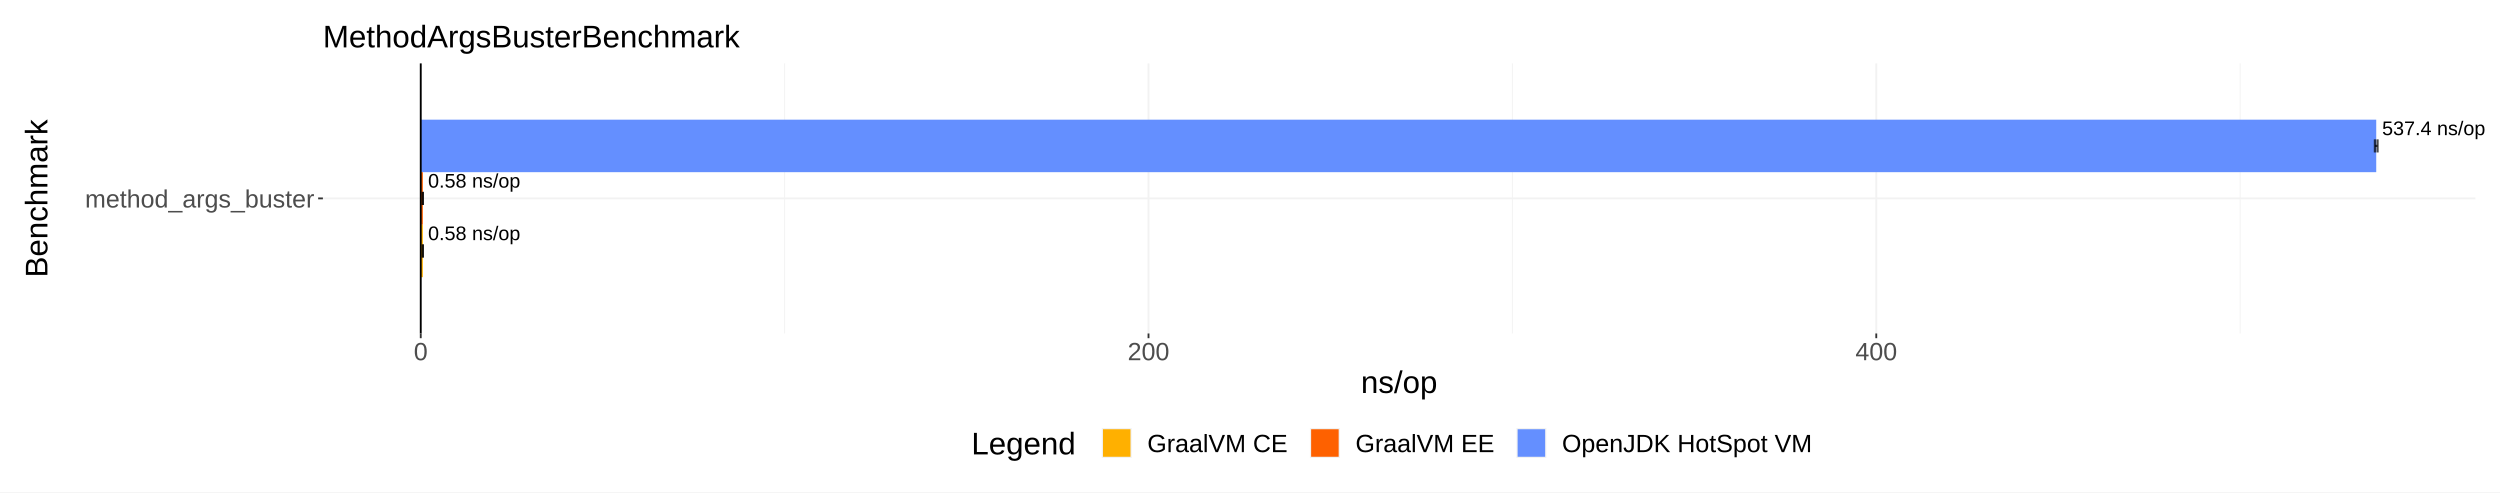
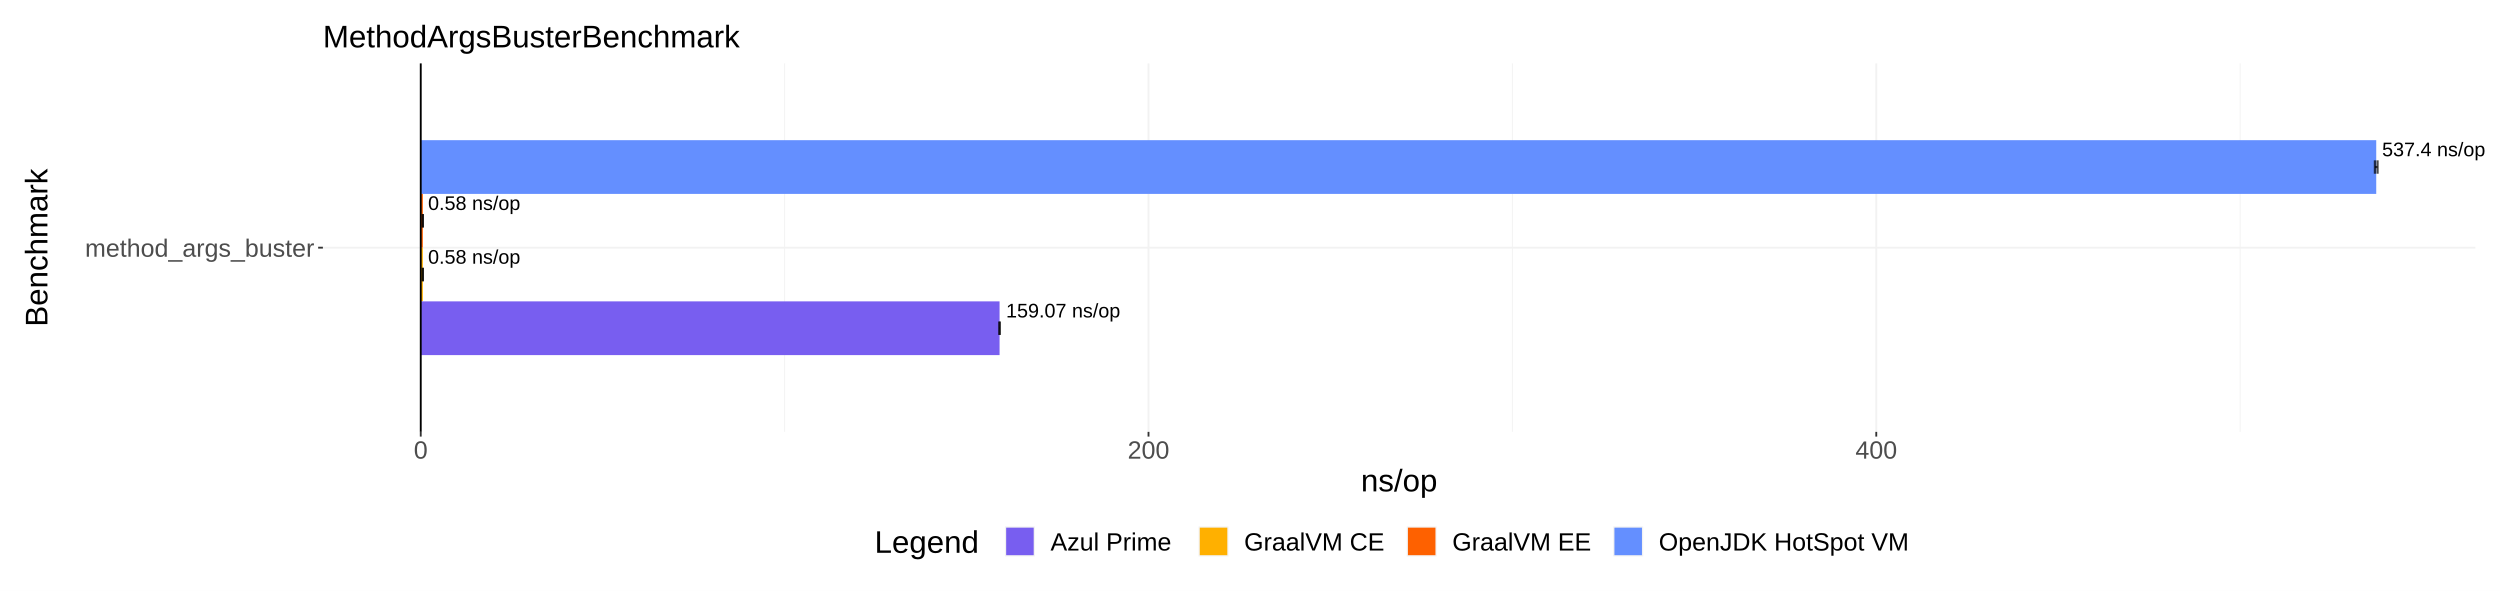
- <svg xmlns="http://www.w3.org/2000/svg" class="svglite" width="1440.00pt" height="283.46pt" viewBox="0 0 1440.00 283.46">
+ <svg xmlns="http://www.w3.org/2000/svg" class="svglite" width="1440.00pt" height="340.16pt" viewBox="0 0 1440.00 340.16">
  <defs>
    <style type="text/css">
    .svglite line, .svglite polyline, .svglite polygon, .svglite path, .svglite rect, .svglite circle {
      fill: none;
      stroke: #000000;
      stroke-linecap: round;
      stroke-linejoin: round;
      stroke-miterlimit: 10.00;
    }
    .svglite text {
      white-space: pre;
    }
  </style>
  </defs>
  <rect width="100%" height="100%" style="stroke: none; fill: #FFFFFF;" />
  <defs>
-     <clipPath id="cpMC4wMHwxNDQwLjAwfDAuMDB8MjgzLjQ2">
-       <rect x="0.00" y="0.00" width="1440.00" height="283.46" />
+     <clipPath id="cpMC4wMHwxNDQwLjAwfDAuMDB8MzQwLjE2">
+       <rect x="0.00" y="0.00" width="1440.00" height="340.16" />
    </clipPath>
  </defs>
-   <g clip-path="url(#cpMC4wMHwxNDQwLjAwfDAuMDB8MjgzLjQ2)">
-     <rect x="0.00" y="0.00" width="1440.00" height="283.46" style="stroke-width: 1.07; stroke: #FFFFFF; fill: #FFFFFF;" />
-     <rect x="185.99" y="36.52" width="1239.84" height="155.54" style="stroke-width: 1.07; stroke: none;" />
-     <polyline points="451.94,192.07 451.94,36.52 " style="stroke-width: 0.53; stroke: #F2F2F2; stroke-linecap: butt;" />
-     <polyline points="871.13,192.07 871.13,36.52 " style="stroke-width: 0.53; stroke: #F2F2F2; stroke-linecap: butt;" />
-     <polyline points="1290.32,192.07 1290.32,36.52 " style="stroke-width: 0.53; stroke: #F2F2F2; stroke-linecap: butt;" />
-     <polyline points="185.99,114.29 1425.83,114.29 " style="stroke-width: 1.07; stroke: #F2F2F2; stroke-linecap: butt;" />
-     <polyline points="242.35,192.07 242.35,36.52 " style="stroke-width: 1.07; stroke: #F2F2F2; stroke-linecap: butt;" />
-     <polyline points="661.54,192.07 661.54,36.52 " style="stroke-width: 1.07; stroke: #F2F2F2; stroke-linecap: butt;" />
-     <polyline points="1080.73,192.07 1080.73,36.52 " style="stroke-width: 1.07; stroke: #F2F2F2; stroke-linecap: butt;" />
-     <rect x="242.35" y="68.93" width="1126.36" height="30.24" style="stroke-width: 1.07; stroke: none; stroke-linecap: butt; stroke-linejoin: miter; fill: #648FFF;" />
-     <rect x="242.35" y="129.42" width="1.22" height="30.24" style="stroke-width: 1.07; stroke: none; stroke-linecap: butt; stroke-linejoin: miter; fill: #FFB000;" />
-     <rect x="242.35" y="99.17" width="1.22" height="30.24" style="stroke-width: 1.07; stroke: none; stroke-linecap: butt; stroke-linejoin: miter; fill: #FE6100;" />
-     <text x="1372.08" y="77.83" style="font-size: 11.38px; font-family: &quot;Liberation Sans&quot;;" textLength="67.32px" lengthAdjust="spacingAndGlyphs">537.4 ns/op</text>
-     <text x="246.57" y="138.32" style="font-size: 11.38px; font-family: &quot;Liberation Sans&quot;;" textLength="60.08px" lengthAdjust="spacingAndGlyphs">0.58 ns/op</text>
-     <text x="246.57" y="108.07" style="font-size: 11.38px; font-family: &quot;Liberation Sans&quot;;" textLength="60.08px" lengthAdjust="spacingAndGlyphs">0.58 ns/op</text>
-     <polyline points="1369.47,87.83 1369.47,80.27 " style="stroke-width: 1.28; stroke: #000000; stroke-opacity: 0.70; stroke-linecap: butt;" />
-     <polyline points="1369.47,84.05 1367.95,84.05 " style="stroke-width: 1.28; stroke: #000000; stroke-opacity: 0.70; stroke-linecap: butt;" />
-     <polyline points="1367.95,87.83 1367.95,80.27 " style="stroke-width: 1.28; stroke: #000000; stroke-opacity: 0.70; stroke-linecap: butt;" />
-     <polyline points="243.56,148.32 243.56,140.76 " style="stroke-width: 1.28; stroke: #000000; stroke-opacity: 0.70; stroke-linecap: butt;" />
-     <polyline points="243.56,144.54 243.56,144.54 " style="stroke-width: 1.28; stroke: #000000; stroke-opacity: 0.70; stroke-linecap: butt;" />
-     <polyline points="243.56,148.32 243.56,140.76 " style="stroke-width: 1.28; stroke: #000000; stroke-opacity: 0.70; stroke-linecap: butt;" />
-     <polyline points="243.56,118.08 243.56,110.51 " style="stroke-width: 1.28; stroke: #000000; stroke-opacity: 0.70; stroke-linecap: butt;" />
-     <polyline points="243.56,114.29 243.56,114.29 " style="stroke-width: 1.28; stroke: #000000; stroke-opacity: 0.70; stroke-linecap: butt;" />
-     <polyline points="243.56,118.08 243.56,110.51 " style="stroke-width: 1.28; stroke: #000000; stroke-opacity: 0.70; stroke-linecap: butt;" />
-     <line x1="242.35" y1="192.07" x2="242.35" y2="36.52" style="stroke-width: 1.07; stroke-linecap: butt;" />
-     <text x="181.06" y="119.54" text-anchor="end" style="font-size: 14.40px;fill: #4D4D4D; font-family: &quot;Liberation Sans&quot;;" textLength="147.28px" lengthAdjust="spacingAndGlyphs">method_args_buster</text>
-     <polyline points="183.25,114.29 185.99,114.29 " style="stroke-width: 1.07; stroke: #333333; stroke-linecap: butt;" />
-     <polyline points="242.35,194.81 242.35,192.07 " style="stroke-width: 1.07; stroke: #333333; stroke-linecap: butt;" />
-     <polyline points="661.54,194.81 661.54,192.07 " style="stroke-width: 1.07; stroke: #333333; stroke-linecap: butt;" />
-     <polyline points="1080.73,194.81 1080.73,192.07 " style="stroke-width: 1.07; stroke: #333333; stroke-linecap: butt;" />
-     <text x="242.35" y="207.49" text-anchor="middle" style="font-size: 14.40px;fill: #4D4D4D; font-family: &quot;Liberation Sans&quot;;" textLength="9.16px" lengthAdjust="spacingAndGlyphs">0</text>
-     <text x="661.54" y="207.49" text-anchor="middle" style="font-size: 14.40px;fill: #4D4D4D; font-family: &quot;Liberation Sans&quot;;" textLength="27.48px" lengthAdjust="spacingAndGlyphs">200</text>
-     <text x="1080.73" y="207.49" text-anchor="middle" style="font-size: 14.40px;fill: #4D4D4D; font-family: &quot;Liberation Sans&quot;;" textLength="27.48px" lengthAdjust="spacingAndGlyphs">400</text>
-     <text x="805.91" y="226.35" text-anchor="middle" style="font-size: 18.00px; font-family: &quot;Liberation Sans&quot;;" textLength="49.28px" lengthAdjust="spacingAndGlyphs">ns/op</text>
-     <text transform="translate(27.30,114.29) rotate(-90)" text-anchor="middle" style="font-size: 18.00px; font-family: &quot;Liberation Sans&quot;;" textLength="102.52px" lengthAdjust="spacingAndGlyphs">Benchmark</text>
-     <rect x="554.04" y="241.05" width="503.74" height="28.24" style="stroke-width: 1.07; stroke: none; fill: #FFFFFF;" />
-     <text x="559.52" y="261.73" style="font-size: 18.00px; font-family: &quot;Liberation Sans&quot;;" textLength="66.12px" lengthAdjust="spacingAndGlyphs">Legend</text>
-     <rect x="634.60" y="246.53" width="17.28" height="17.28" style="stroke-width: 1.07; stroke: none; fill: #F2F2F2;" />
-     <rect x="635.31" y="247.24" width="15.86" height="15.86" style="stroke-width: 1.07; stroke: none; stroke-linecap: butt; stroke-linejoin: miter; fill: #FFB000;" />
-     <rect x="754.50" y="246.53" width="17.28" height="17.28" style="stroke-width: 1.07; stroke: none; fill: #F2F2F2;" />
-     <rect x="755.21" y="247.24" width="15.86" height="15.86" style="stroke-width: 1.07; stroke: none; stroke-linecap: butt; stroke-linejoin: miter; fill: #FE6100;" />
-     <rect x="873.44" y="246.53" width="17.28" height="17.28" style="stroke-width: 1.07; stroke: none; fill: #F2F2F2;" />
-     <rect x="874.15" y="247.24" width="15.86" height="15.86" style="stroke-width: 1.07; stroke: none; stroke-linecap: butt; stroke-linejoin: miter; fill: #648FFF;" />
-     <text x="660.85" y="260.42" style="font-size: 14.40px; font-family: &quot;Liberation Sans&quot;;" textLength="84.69px" lengthAdjust="spacingAndGlyphs">GraalVM CE</text>
-     <text x="780.75" y="260.42" style="font-size: 14.40px; font-family: &quot;Liberation Sans&quot;;" textLength="83.73px" lengthAdjust="spacingAndGlyphs">GraalVM EE</text>
-     <text x="899.69" y="260.42" style="font-size: 14.40px; font-family: &quot;Liberation Sans&quot;;" textLength="152.61px" lengthAdjust="spacingAndGlyphs">OpenJDK HotSpot VM</text>
+   <g clip-path="url(#cpMC4wMHwxNDQwLjAwfDAuMDB8MzQwLjE2)">
+     <rect x="0.00" y="-0" width="1440.00" height="340.16" style="stroke-width: 1.07; stroke: #FFFFFF; fill: #FFFFFF;" />
+     <rect x="185.99" y="36.52" width="1239.84" height="212.24" style="stroke-width: 1.07; stroke: none;" />
+     <polyline points="451.94,248.76 451.94,36.52 " style="stroke-width: 0.53; stroke: #F2F2F2; stroke-linecap: butt;" />
+     <polyline points="871.13,248.76 871.13,36.52 " style="stroke-width: 0.53; stroke: #F2F2F2; stroke-linecap: butt;" />
+     <polyline points="1290.32,248.76 1290.32,36.52 " style="stroke-width: 0.53; stroke: #F2F2F2; stroke-linecap: butt;" />
+     <polyline points="185.99,142.64 1425.83,142.64 " style="stroke-width: 1.07; stroke: #F2F2F2; stroke-linecap: butt;" />
+     <polyline points="242.35,248.76 242.35,36.52 " style="stroke-width: 1.07; stroke: #F2F2F2; stroke-linecap: butt;" />
+     <polyline points="661.54,248.76 661.54,36.52 " style="stroke-width: 1.07; stroke: #F2F2F2; stroke-linecap: butt;" />
+     <polyline points="1080.73,248.76 1080.73,36.52 " style="stroke-width: 1.07; stroke: #F2F2F2; stroke-linecap: butt;" />
+     <rect x="242.35" y="80.74" width="1126.36" height="30.95" style="stroke-width: 1.07; stroke: none; stroke-linecap: butt; stroke-linejoin: miter; fill: #648FFF;" />
+     <rect x="242.35" y="142.64" width="1.22" height="30.95" style="stroke-width: 1.07; stroke: none; stroke-linecap: butt; stroke-linejoin: miter; fill: #FFB000;" />
+     <rect x="242.35" y="111.69" width="1.22" height="30.95" style="stroke-width: 1.07; stroke: none; stroke-linecap: butt; stroke-linejoin: miter; fill: #FE6100;" />
+     <rect x="242.35" y="173.59" width="333.40" height="30.95" style="stroke-width: 1.07; stroke: none; stroke-linecap: butt; stroke-linejoin: miter; fill: #785EF0;" />
+     <text x="1372.08" y="89.99" style="font-size: 11.38px; font-family: &quot;Liberation Sans&quot;;" textLength="67.32px" lengthAdjust="spacingAndGlyphs">537.4 ns/op</text>
+     <text x="246.57" y="151.90" style="font-size: 11.38px; font-family: &quot;Liberation Sans&quot;;" textLength="60.08px" lengthAdjust="spacingAndGlyphs">0.58 ns/op</text>
+     <text x="246.57" y="120.94" style="font-size: 11.38px; font-family: &quot;Liberation Sans&quot;;" textLength="60.08px" lengthAdjust="spacingAndGlyphs">0.58 ns/op</text>
+     <text x="579.48" y="182.85" style="font-size: 11.38px; font-family: &quot;Liberation Sans&quot;;" textLength="74.56px" lengthAdjust="spacingAndGlyphs">159.07 ns/op</text>
+     <polyline points="1369.47,100.08 1369.47,92.35 " style="stroke-width: 1.28; stroke: #000000; stroke-opacity: 0.70; stroke-linecap: butt;" />
+     <polyline points="1369.47,96.21 1367.95,96.21 " style="stroke-width: 1.28; stroke: #000000; stroke-opacity: 0.70; stroke-linecap: butt;" />
+     <polyline points="1367.95,100.08 1367.95,92.35 " style="stroke-width: 1.28; stroke: #000000; stroke-opacity: 0.70; stroke-linecap: butt;" />
+     <polyline points="243.56,161.99 243.56,154.25 " style="stroke-width: 1.28; stroke: #000000; stroke-opacity: 0.70; stroke-linecap: butt;" />
+     <polyline points="243.56,158.12 243.56,158.12 " style="stroke-width: 1.28; stroke: #000000; stroke-opacity: 0.70; stroke-linecap: butt;" />
+     <polyline points="243.56,161.99 243.56,154.25 " style="stroke-width: 1.28; stroke: #000000; stroke-opacity: 0.70; stroke-linecap: butt;" />
+     <polyline points="243.56,131.03 243.56,123.30 " style="stroke-width: 1.28; stroke: #000000; stroke-opacity: 0.70; stroke-linecap: butt;" />
+     <polyline points="243.56,127.17 243.56,127.17 " style="stroke-width: 1.28; stroke: #000000; stroke-opacity: 0.70; stroke-linecap: butt;" />
+     <polyline points="243.56,131.03 243.56,123.30 " style="stroke-width: 1.28; stroke: #000000; stroke-opacity: 0.70; stroke-linecap: butt;" />
+     <polyline points="575.88,192.94 575.88,185.20 " style="stroke-width: 1.28; stroke: #000000; stroke-opacity: 0.70; stroke-linecap: butt;" />
+     <polyline points="575.88,189.07 575.61,189.07 " style="stroke-width: 1.28; stroke: #000000; stroke-opacity: 0.70; stroke-linecap: butt;" />
+     <polyline points="575.61,192.94 575.61,185.20 " style="stroke-width: 1.28; stroke: #000000; stroke-opacity: 0.70; stroke-linecap: butt;" />
+     <line x1="242.35" y1="248.76" x2="242.35" y2="36.52" style="stroke-width: 1.07; stroke-linecap: butt;" />
+     <text x="181.06" y="147.89" text-anchor="end" style="font-size: 14.40px;fill: #4D4D4D; font-family: &quot;Liberation Sans&quot;;" textLength="147.28px" lengthAdjust="spacingAndGlyphs">method_args_buster</text>
+     <polyline points="183.25,142.64 185.99,142.64 " style="stroke-width: 1.07; stroke: #333333; stroke-linecap: butt;" />
+     <polyline points="242.35,251.50 242.35,248.76 " style="stroke-width: 1.07; stroke: #333333; stroke-linecap: butt;" />
+     <polyline points="661.54,251.50 661.54,248.76 " style="stroke-width: 1.07; stroke: #333333; stroke-linecap: butt;" />
+     <polyline points="1080.73,251.50 1080.73,248.76 " style="stroke-width: 1.07; stroke: #333333; stroke-linecap: butt;" />
+     <text x="242.35" y="264.18" text-anchor="middle" style="font-size: 14.40px;fill: #4D4D4D; font-family: &quot;Liberation Sans&quot;;" textLength="9.16px" lengthAdjust="spacingAndGlyphs">0</text>
+     <text x="661.54" y="264.18" text-anchor="middle" style="font-size: 14.40px;fill: #4D4D4D; font-family: &quot;Liberation Sans&quot;;" textLength="27.48px" lengthAdjust="spacingAndGlyphs">200</text>
+     <text x="1080.73" y="264.18" text-anchor="middle" style="font-size: 14.40px;fill: #4D4D4D; font-family: &quot;Liberation Sans&quot;;" textLength="27.48px" lengthAdjust="spacingAndGlyphs">400</text>
+     <text x="805.91" y="283.04" text-anchor="middle" style="font-size: 18.00px; font-family: &quot;Liberation Sans&quot;;" textLength="49.28px" lengthAdjust="spacingAndGlyphs">ns/op</text>
+     <text transform="translate(27.30,142.64) rotate(-90)" text-anchor="middle" style="font-size: 18.00px; font-family: &quot;Liberation Sans&quot;;" textLength="102.52px" lengthAdjust="spacingAndGlyphs">Benchmark</text>
+     <rect x="498.28" y="297.75" width="615.25" height="28.24" style="stroke-width: 1.07; stroke: none; fill: #FFFFFF;" />
+     <text x="503.76" y="318.43" style="font-size: 18.00px; font-family: &quot;Liberation Sans&quot;;" textLength="66.12px" lengthAdjust="spacingAndGlyphs">Legend</text>
+     <rect x="578.85" y="303.22" width="17.28" height="17.28" style="stroke-width: 1.07; stroke: none; fill: #F2F2F2;" />
+     <rect x="579.55" y="303.93" width="15.86" height="15.86" style="stroke-width: 1.07; stroke: none; stroke-linecap: butt; stroke-linejoin: miter; fill: #785EF0;" />
+     <rect x="690.36" y="303.22" width="17.28" height="17.28" style="stroke-width: 1.07; stroke: none; fill: #F2F2F2;" />
+     <rect x="691.07" y="303.93" width="15.86" height="15.86" style="stroke-width: 1.07; stroke: none; stroke-linecap: butt; stroke-linejoin: miter; fill: #FFB000;" />
+     <rect x="810.26" y="303.22" width="17.28" height="17.28" style="stroke-width: 1.07; stroke: none; fill: #F2F2F2;" />
+     <rect x="810.96" y="303.93" width="15.86" height="15.86" style="stroke-width: 1.07; stroke: none; stroke-linecap: butt; stroke-linejoin: miter; fill: #FE6100;" />
+     <rect x="929.20" y="303.22" width="17.28" height="17.28" style="stroke-width: 1.07; stroke: none; fill: #F2F2F2;" />
+     <rect x="929.91" y="303.93" width="15.86" height="15.86" style="stroke-width: 1.07; stroke: none; stroke-linecap: butt; stroke-linejoin: miter; fill: #648FFF;" />
+     <text x="605.09" y="317.11" style="font-size: 14.40px; font-family: &quot;Liberation Sans&quot;;" textLength="76.30px" lengthAdjust="spacingAndGlyphs">Azul Prime</text>
+     <text x="716.60" y="317.11" style="font-size: 14.40px; font-family: &quot;Liberation Sans&quot;;" textLength="84.69px" lengthAdjust="spacingAndGlyphs">GraalVM CE</text>
+     <text x="836.50" y="317.11" style="font-size: 14.40px; font-family: &quot;Liberation Sans&quot;;" textLength="83.73px" lengthAdjust="spacingAndGlyphs">GraalVM EE</text>
+     <text x="955.44" y="317.11" style="font-size: 14.40px; font-family: &quot;Liberation Sans&quot;;" textLength="152.61px" lengthAdjust="spacingAndGlyphs">OpenJDK HotSpot VM</text>
    <text x="185.99" y="27.30" style="font-size: 18.00px; font-family: &quot;Liberation Sans&quot;;" textLength="268.88px" lengthAdjust="spacingAndGlyphs">MethodArgsBusterBenchmark</text>
  </g>
</svg>
